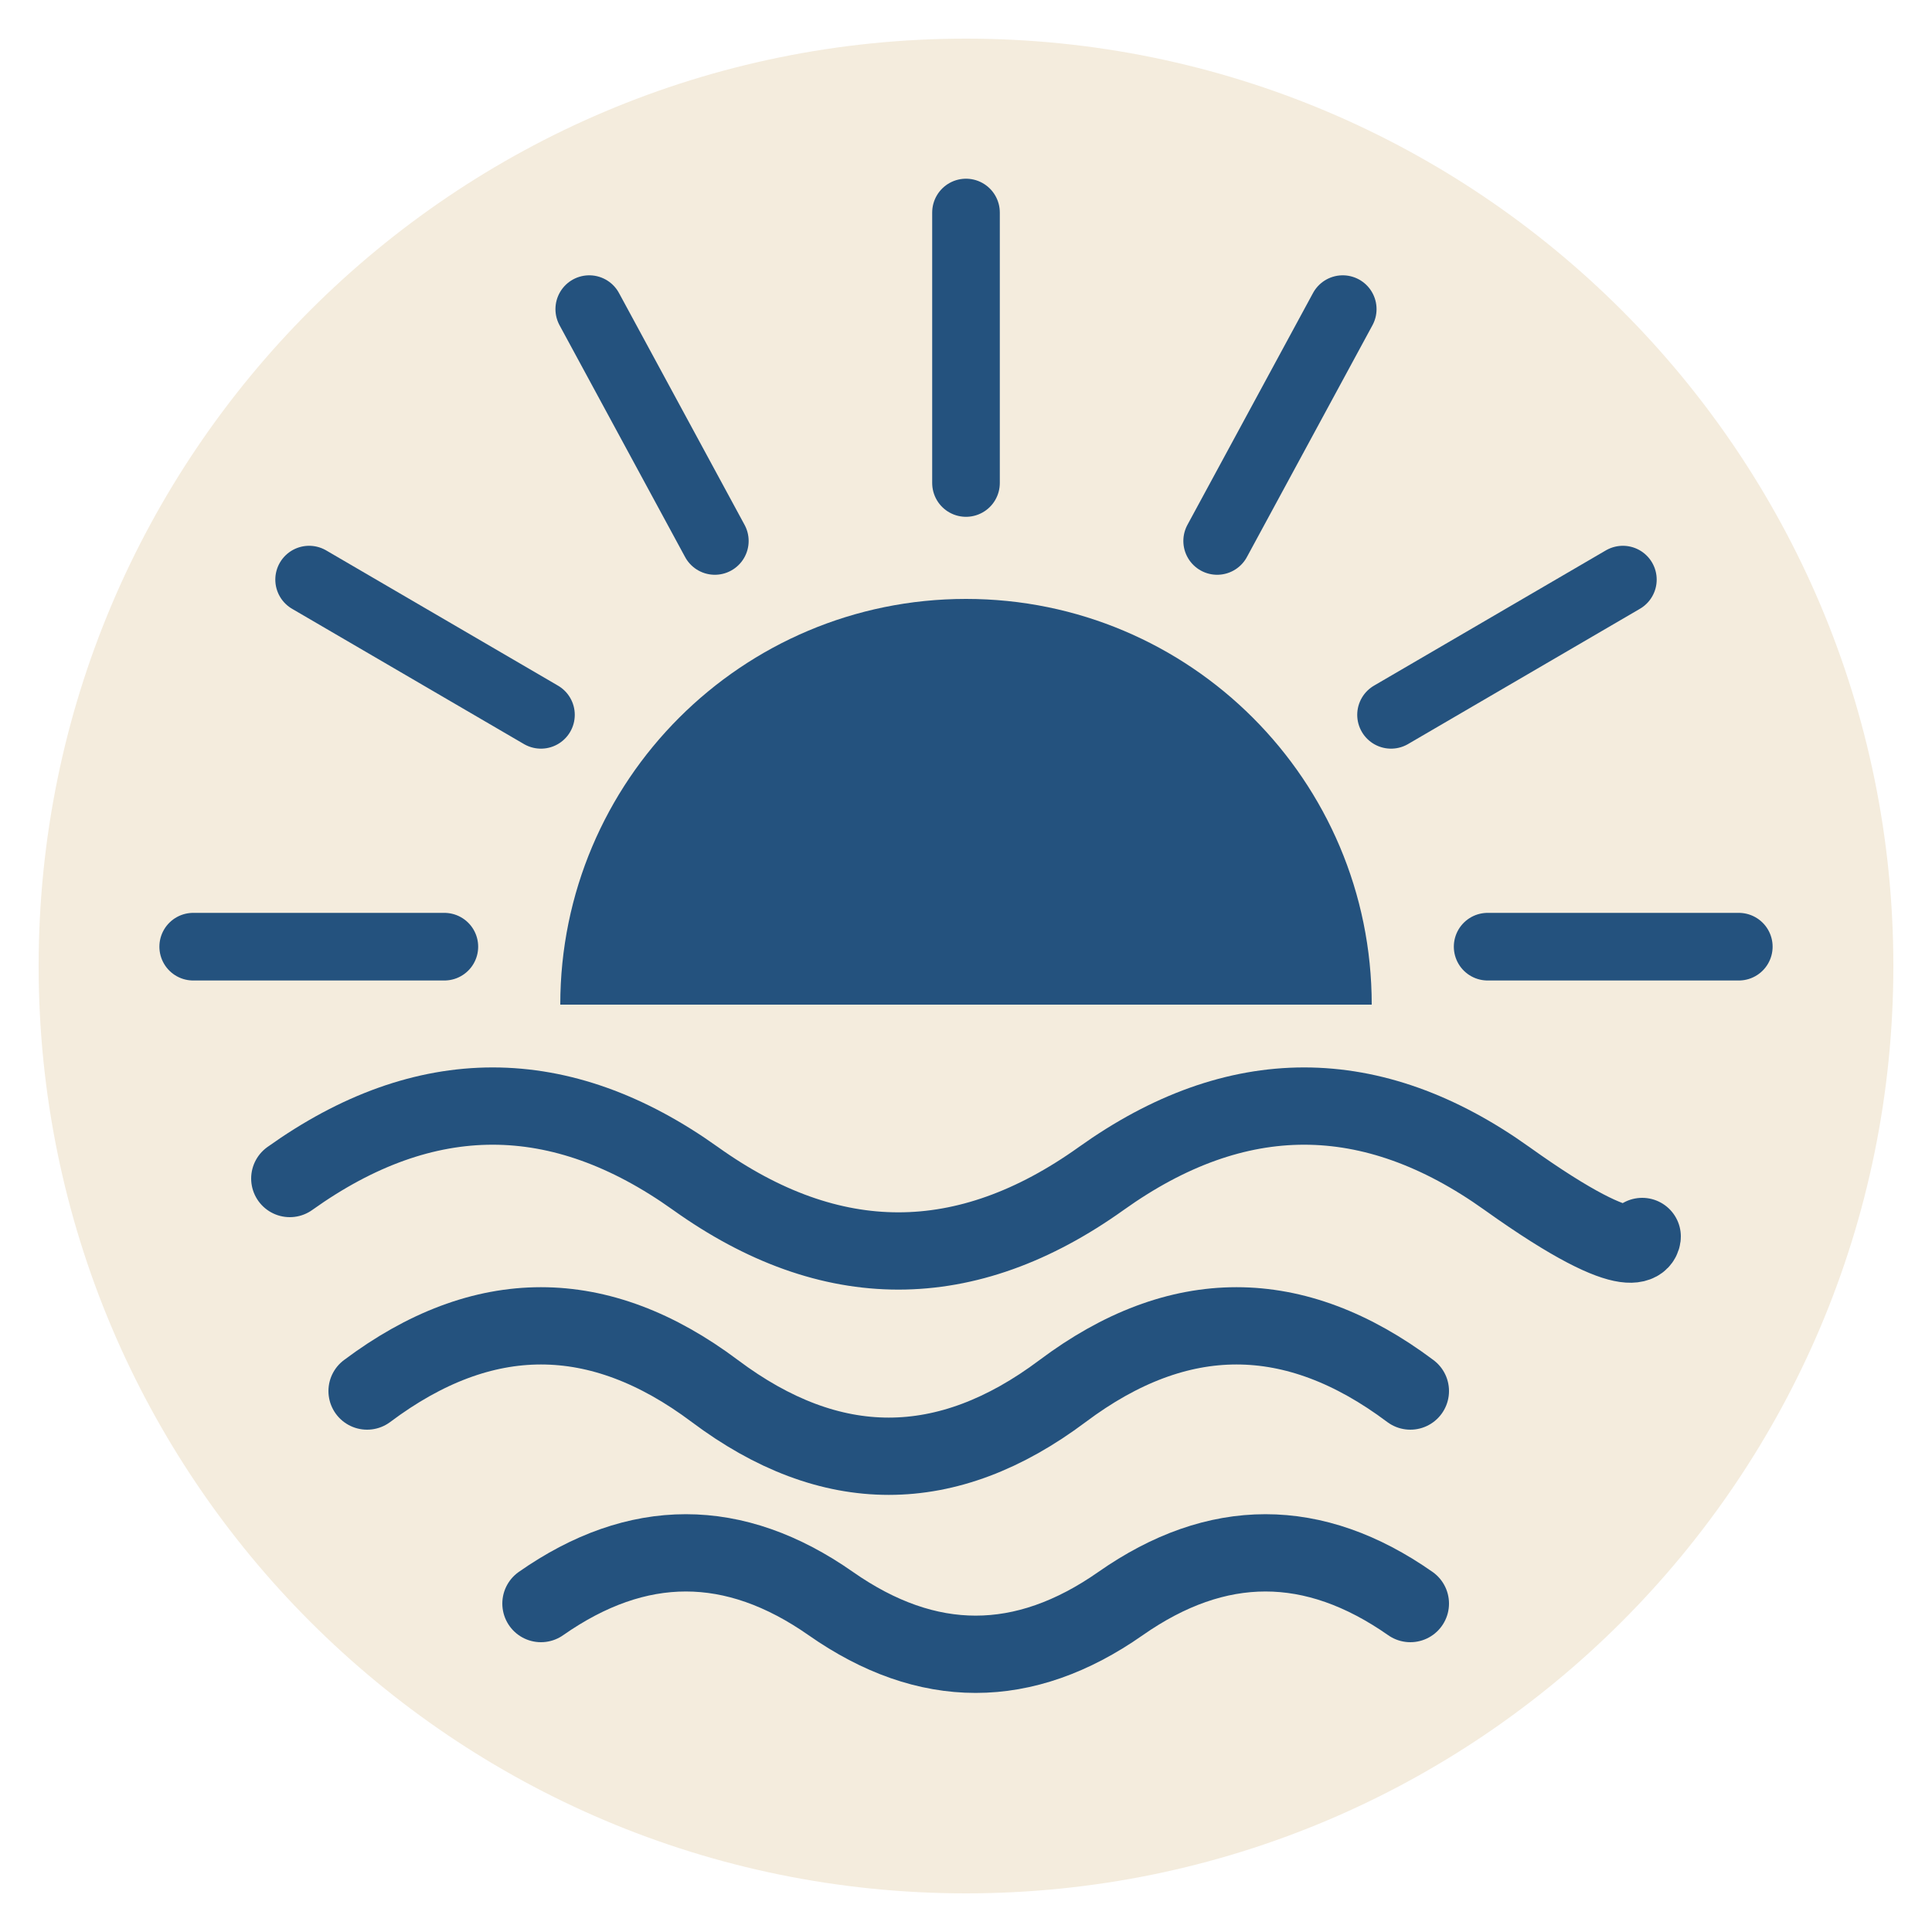
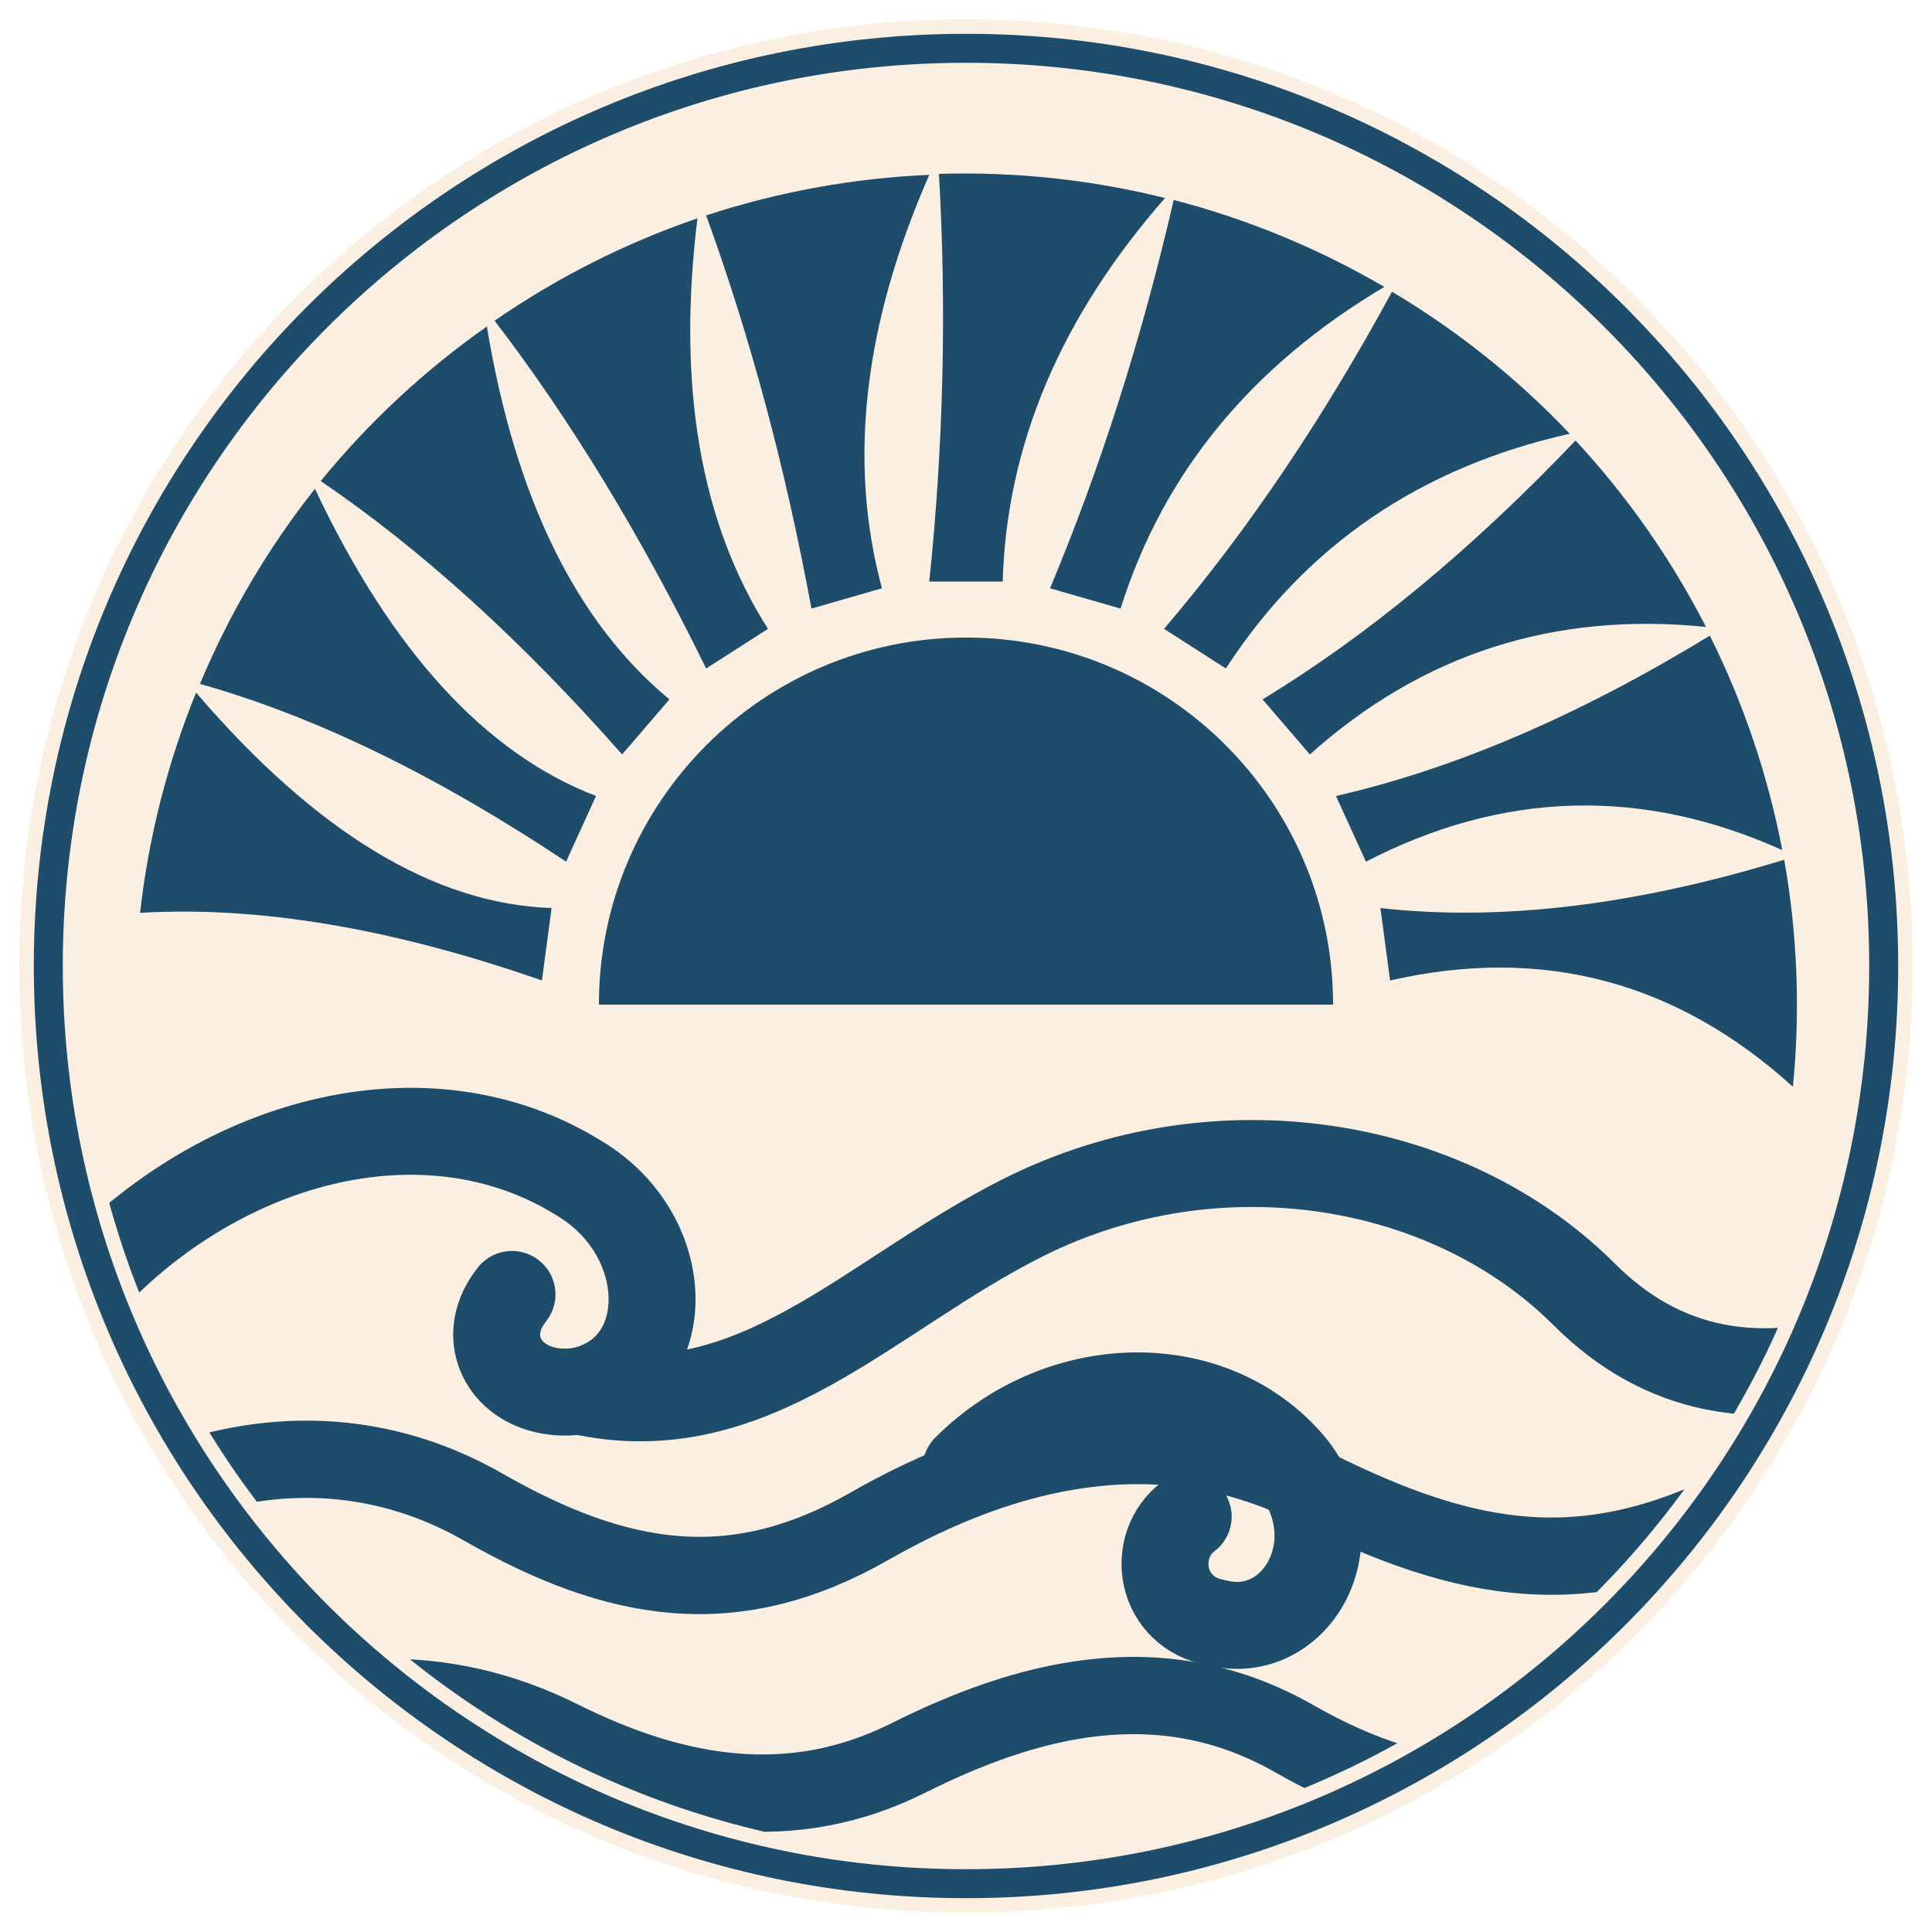
- <svg xmlns="http://www.w3.org/2000/svg" viewBox="0 0 200 200" fill="none">
-   <circle cx="100" cy="100" r="96" fill="#F4ECDD" />
-   <g stroke="#24527E" stroke-width="7" stroke-linecap="round">
-     <line x1="100" y1="22" x2="100" y2="50" />
-     <line x1="61" y1="32" x2="74" y2="56" />
-     <line x1="139" y1="32" x2="126" y2="56" />
-     <line x1="32" y1="60" x2="56" y2="74" />
-     <line x1="168" y1="60" x2="144" y2="74" />
-     <line x1="20" y1="98" x2="46" y2="98" />
-     <line x1="180" y1="98" x2="154" y2="98" />
+ <svg xmlns="http://www.w3.org/2000/svg" viewBox="0 0 200 200">
+   <defs>
+     <clipPath id="c">
+       <circle cx="100" cy="100" r="92" />
+     </clipPath>
+   </defs>
+   <circle cx="100" cy="100" r="98" fill="#FBEFE2" />
+   <circle cx="100" cy="100" r="95" fill="none" stroke="#1E4C6B" stroke-width="3" />
+   <g clip-path="url(#c)" fill="#1E4C6B">
+     <path d="M56.1 101.5 Q32.9 93.4 14.5 94.5 A86 86 0 0 1 20.3 71.7 Q38.9 93.4 57.1 94.0Z" />
+     <path d="M58.6 89.2 Q38.5 75.8 20.7 70.8 A86 86 0 0 1 32.6 50.6 Q44.5 75.8 61.7 82.4Z" />
+     <path d="M64.4 78.1 Q48.8 60.4 33.2 49.8 A86 86 0 0 1 50.4 33.8 Q54.8 60.4 69.3 72.4Z" />
+     <path d="M73.1 69.2 Q63.0 48.6 51.2 33.2 A86 86 0 0 1 72.2 22.6 Q69.0 48.6 79.5 65.1Z" />
+     <path d="M84.0 63.0 Q80.0 41.3 73.1 22.3 A86 86 0 0 1 96.2 18.1 Q86.0 41.3 91.3 60.9Z" />
+     <path d="M96.2 60.2 Q98.4 39.0 97.2 18.0 A86 86 0 0 1 120.6 20.5 Q104.4 39.0 103.8 60.2Z" />
+     <path d="M108.7 60.9 Q116.6 42.0 121.5 20.7 A86 86 0 0 1 143.3 29.7 Q122.6 42.0 116.0 63.0Z" />
+     <path d="M120.5 65.1 Q133.3 50.1 144.1 30.2 A86 86 0 0 1 162.5 44.9 Q139.3 50.1 126.9 69.2Z" />
+     <path d="M130.7 72.4 Q147.0 62.5 163.1 45.6 A86 86 0 0 1 176.6 64.9 Q153.0 62.5 135.6 78.1Z" />
+     <path d="M138.3 82.4 Q156.7 78.2 177.0 65.8 A86 86 0 0 1 184.5 88.0 Q162.7 78.2 141.4 89.2Z" />
+     <path d="M142.9 94.0 Q161.5 96.1 184.7 89.0 A86 86 0 0 1 185.6 112.5 Q167.5 96.1 143.9 101.5Z" />
+     <path d="M62 104a38 38 0 0 1 76 0Z" />
  </g>
-   <path d="M58 104a42 42 0 0 1 84 0Z" fill="#24527E" />
-   <g stroke="#24527E" stroke-width="8" stroke-linecap="round" fill="none">
-     <path d="M30 122c14-10 28-10 42 0s28 10 42 0 28-10 42 0 14 6 14 6" />
-     <path d="M38 144c12-9 24-9 36 0s24 9 36 0 24-9 36 0" />
-     <path d="M56 166c10-7 20-7 30 0s20 7 30 0 20-7 30 0" />
+   <g clip-path="url(#c)" fill="none" stroke="#1E4C6B" stroke-linecap="round" stroke-linejoin="round">
+     <path stroke-width="9" d="M8 134c14-16 36-22 52-12 10 6 10 20 0 22-7 1-11-5-7-10" />
+     <path stroke-width="9" d="M60 144c18 4 30-10 46-18 20-10 44-6 58 8 8 8 18 10 30 6" />
+     <path stroke-width="9" d="M100 152c10-10 26-10 34 0 6 8 0 18-8 16-6-1-7-8-3-11" />
+     <path stroke-width="8" d="M6 160c14-10 30-12 44-4s26 10 40 2 30-12 46-4 28 10 44 2 16-6 20-6" />
+     <path stroke-width="8" d="M20 182c12-8 26-8 38-2s24 8 36 2 26-10 40-2 26 8 40 0" />
  </g>
</svg>
